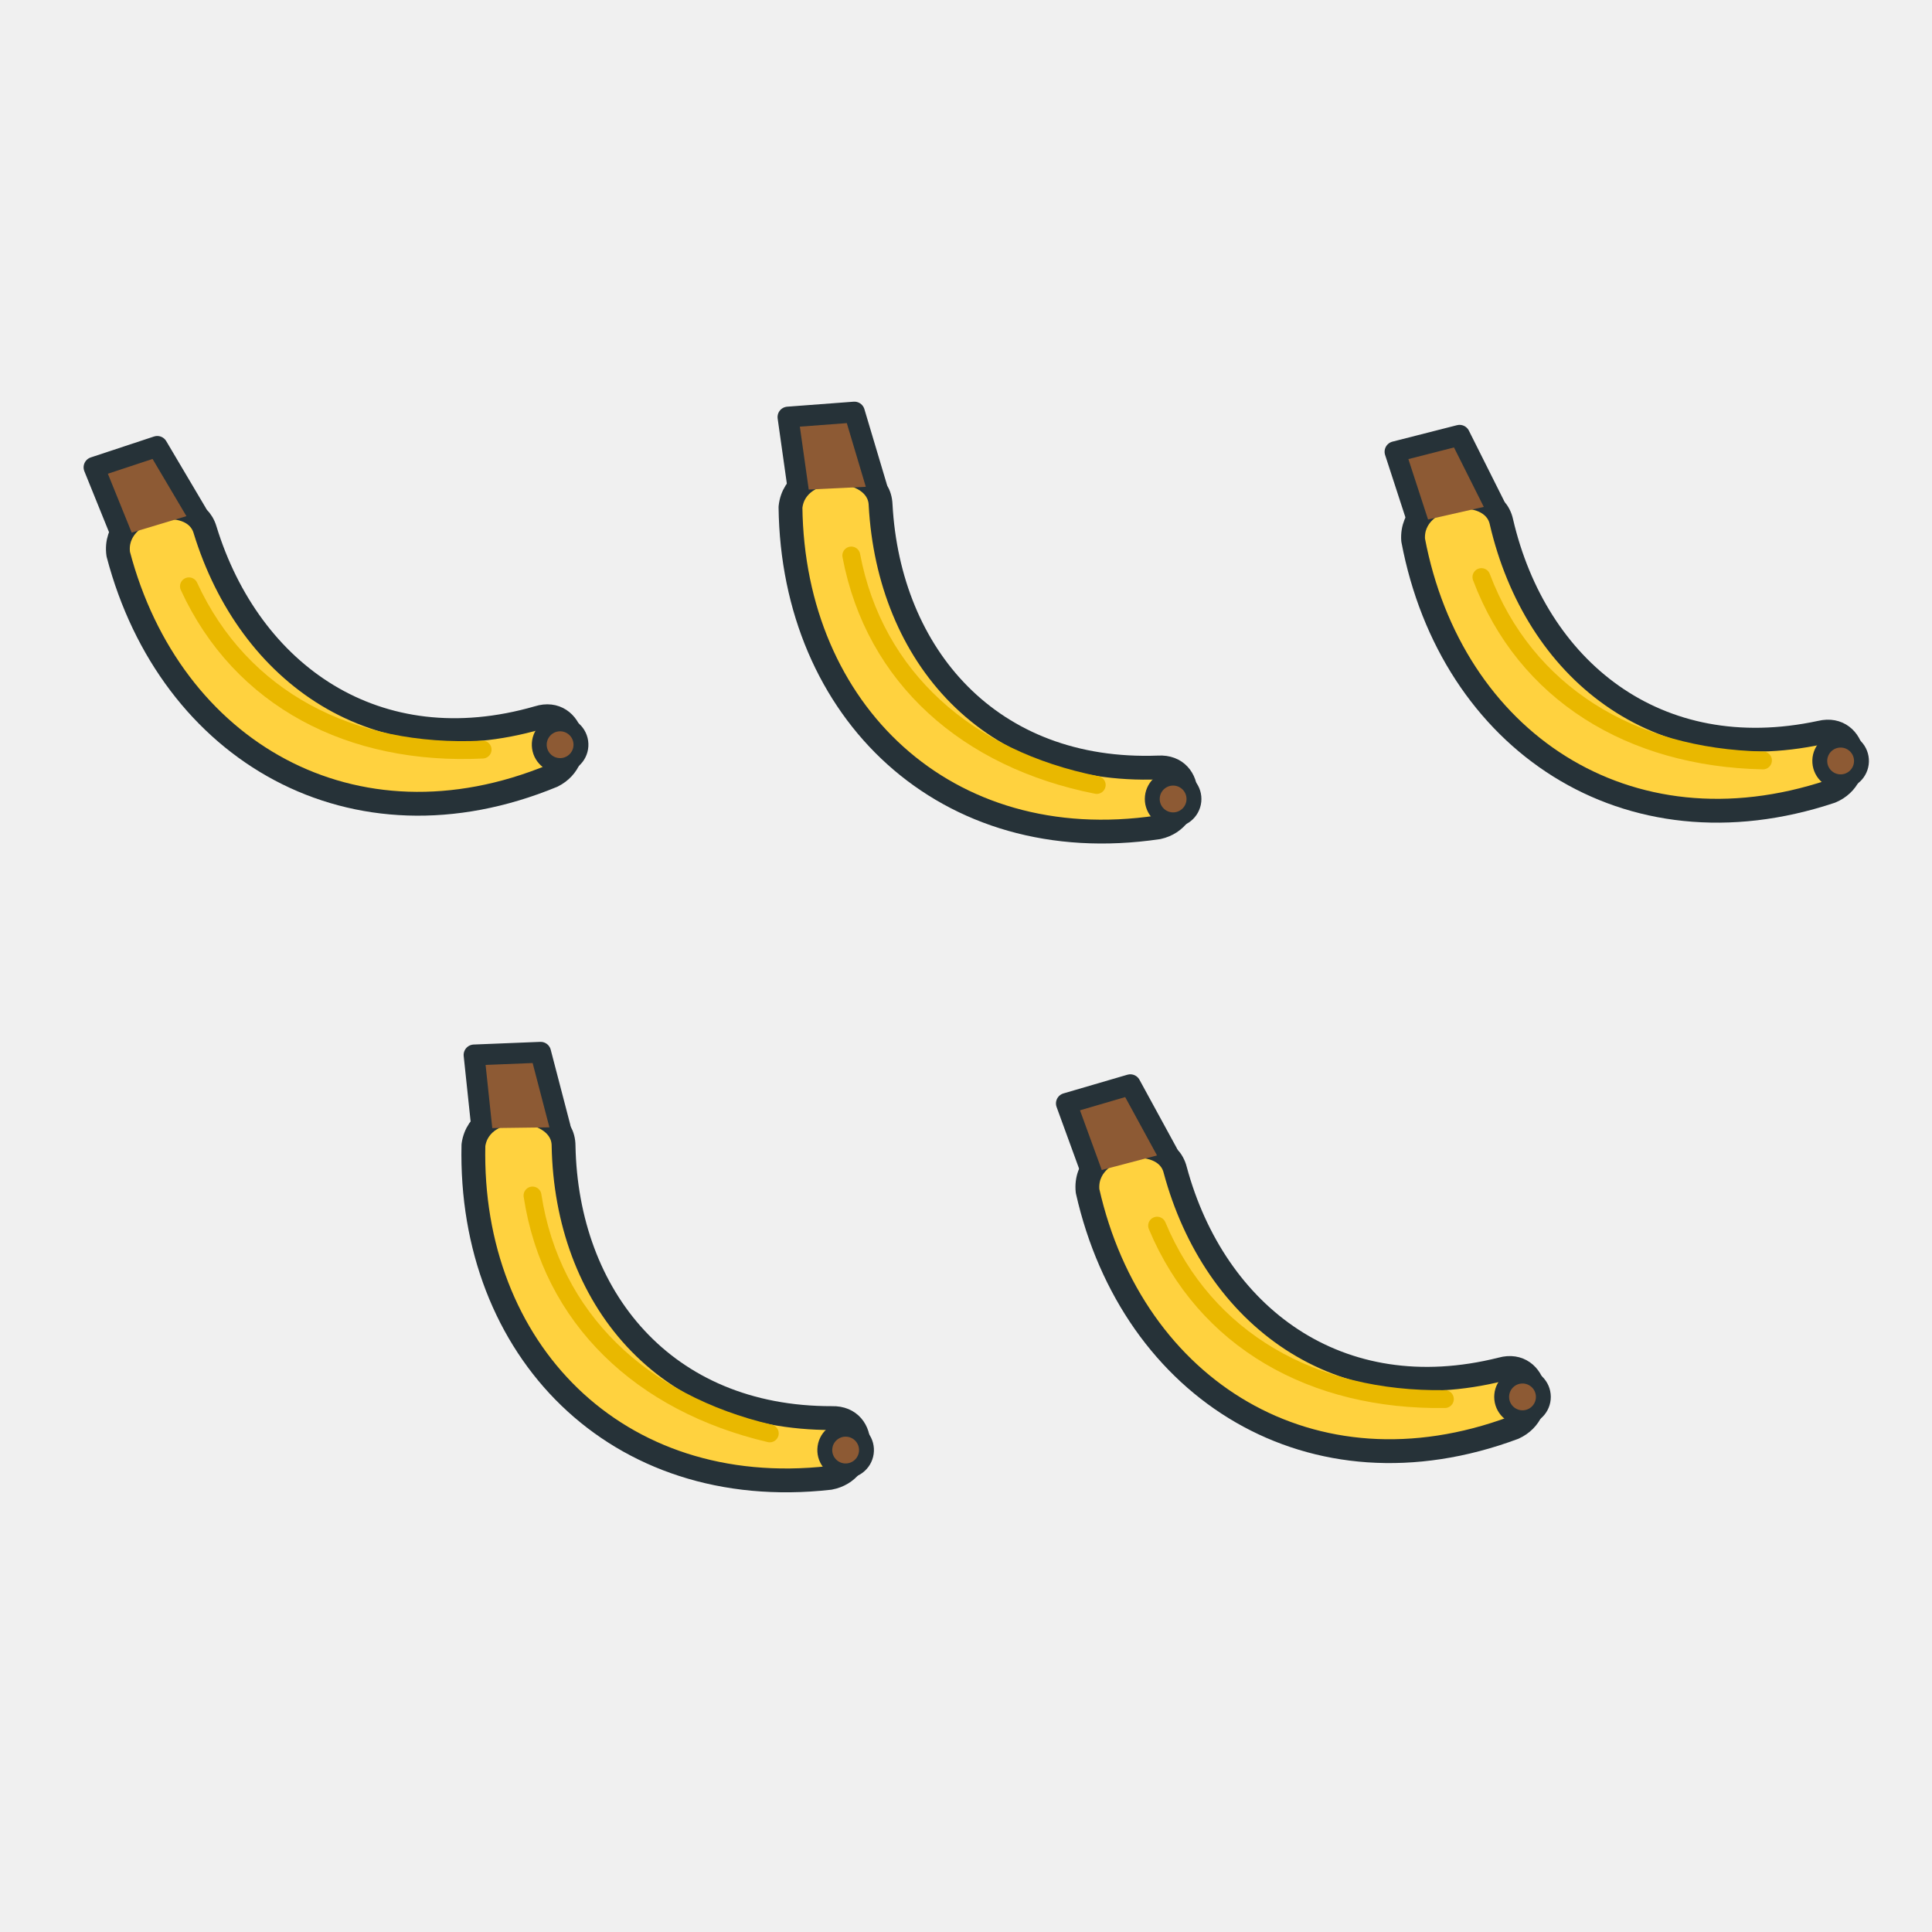
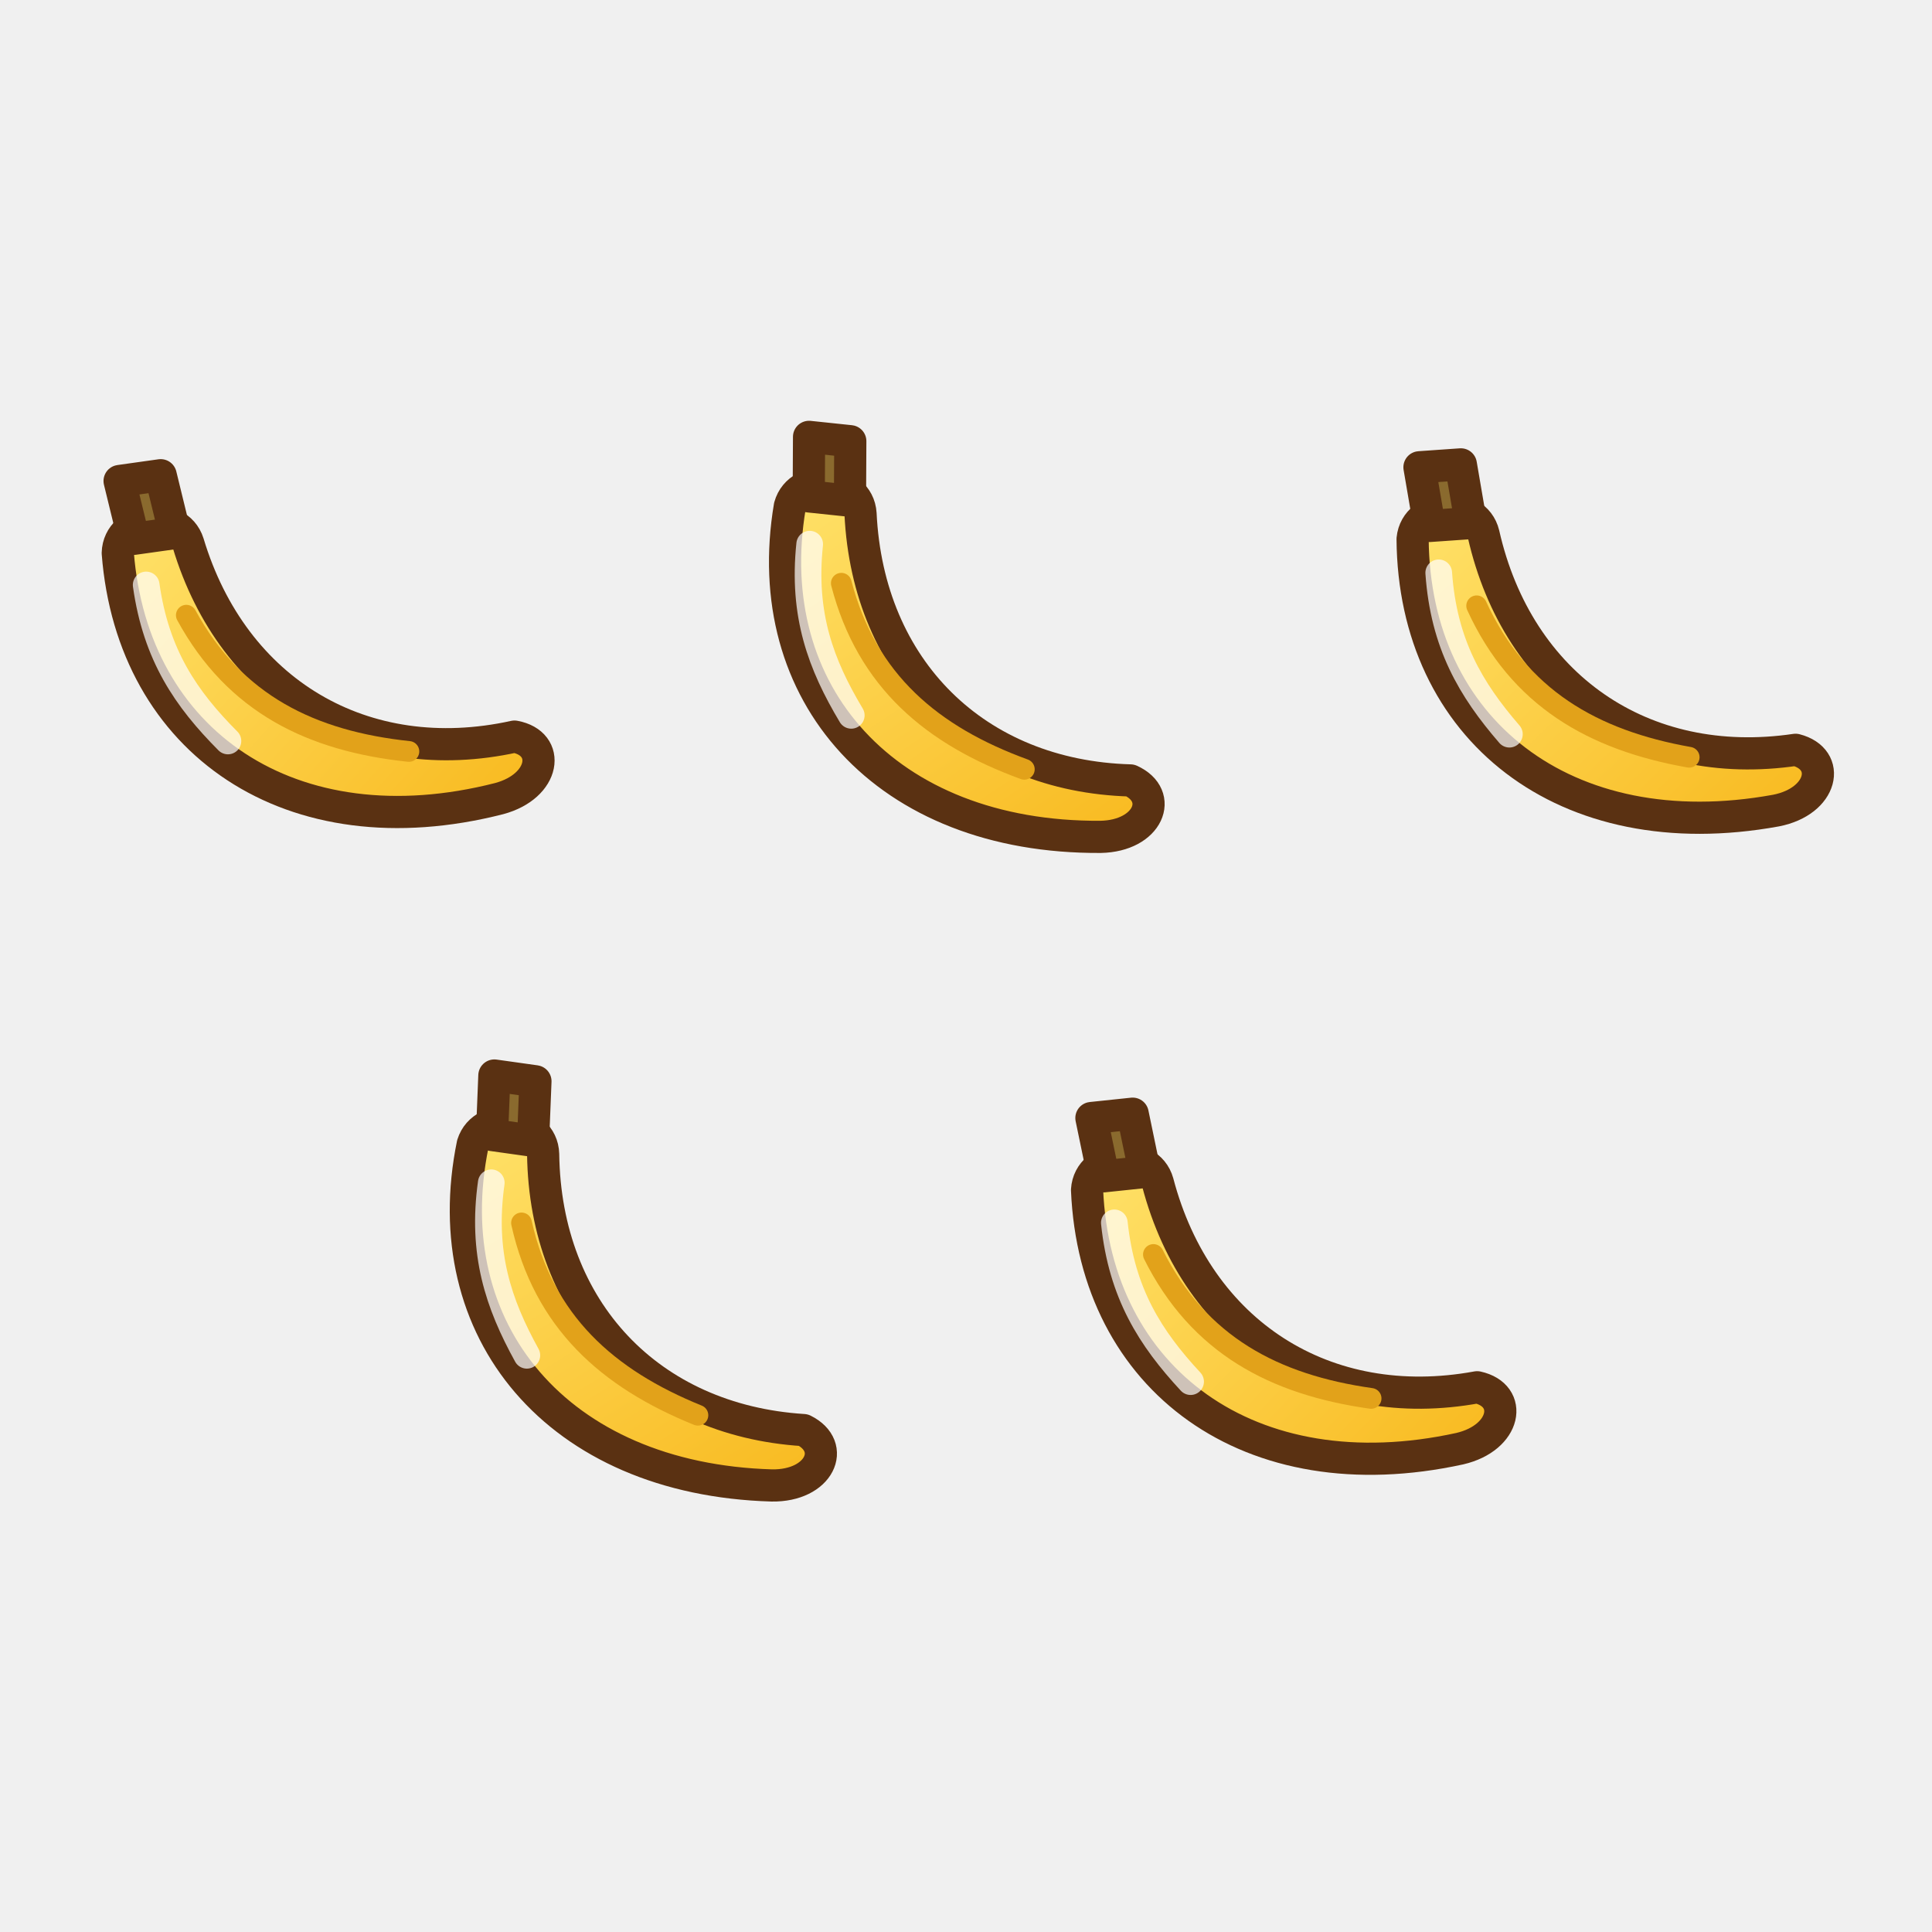
<svg xmlns="http://www.w3.org/2000/svg" viewBox="0 0 240 240" width="240" height="240">
  <defs>
-     <g id="banana" stroke="#263238" stroke-linejoin="round" stroke-linecap="round">
-       <path d="M18 30C22 64 50 86 85 77C91 75 90 66 84 67C56 71 37 53 33 28C32 21 18 22 18 30Z" fill="#FFD23F" stroke-width="4" />
-       <path d="M29 37C35 57 52 69 74 71" fill="none" stroke="#E9B800" stroke-width="3" />
-       <path d="M19 27L16 15L27 13L32 25" fill="#8D5A34" stroke-width="3.5" />
-       <circle cx="87" cy="72" r="3.5" fill="#8D5A34" stroke-width="2.5" />
+     <linearGradient id="g-banana" x1="0" y1="0" x2="1" y2="1">
+       <stop offset="0" stop-color="#FFE26A" />
+       <stop offset="1" stop-color="#F8B91E" />
+     </linearGradient>
+     <g id="fr-banana" stroke="#5A3112" stroke-linejoin="round">
+       <path d="M18 30C16 62 40 84 76 80C84 79 86 72 80 70C54 72 34 56 30 30C29 24 19 24 18 30Z" fill="url(#g-banana)" />
+       <path d="M28 42C34 58 46 66 62 70" fill="none" stroke="#E2A21A" stroke-width="3.5" stroke-linecap="round" />
+       <path d="M22 36C22 48 26 56 32 64" fill="none" stroke="#fff" stroke-opacity=".7" stroke-width="4.5" stroke-linecap="round" />
+       <path d="M21 28L20 18H27L28 28Z" fill="#8A6A2E" />
    </g>
  </defs>
-   <use href="#banana" transform="translate(3.2 43.2) scale(0.74) rotate(-8 50 50)" />
-   <use href="#banana" transform="translate(83.2 43.2) scale(0.74) rotate(6 50 50)" />
-   <use href="#banana" transform="translate(163.2 43.2) scale(0.74) rotate(-4 50 50)" />
-   <use href="#banana" transform="translate(43.2 123.2) scale(0.74) rotate(8 50 50)" />
-   <use href="#banana" transform="translate(123.2 123.2) scale(0.74) rotate(-6 50 50)" />
+   <use href="#fr-banana" transform="translate(3.2 43.2) scale(0.736) rotate(-8 50 50)" stroke-width="5.43" />
+   <use href="#fr-banana" transform="translate(83.2 43.2) scale(0.736) rotate(6 50 50)" stroke-width="5.43" />
+   <use href="#fr-banana" transform="translate(163.2 43.2) scale(0.736) rotate(-4 50 50)" stroke-width="5.43" />
+   <use href="#fr-banana" transform="translate(43.2 123.2) scale(0.736) rotate(8 50 50)" stroke-width="5.43" />
+   <use href="#fr-banana" transform="translate(123.2 123.2) scale(0.736) rotate(-6 50 50)" stroke-width="5.43" />
</svg>
